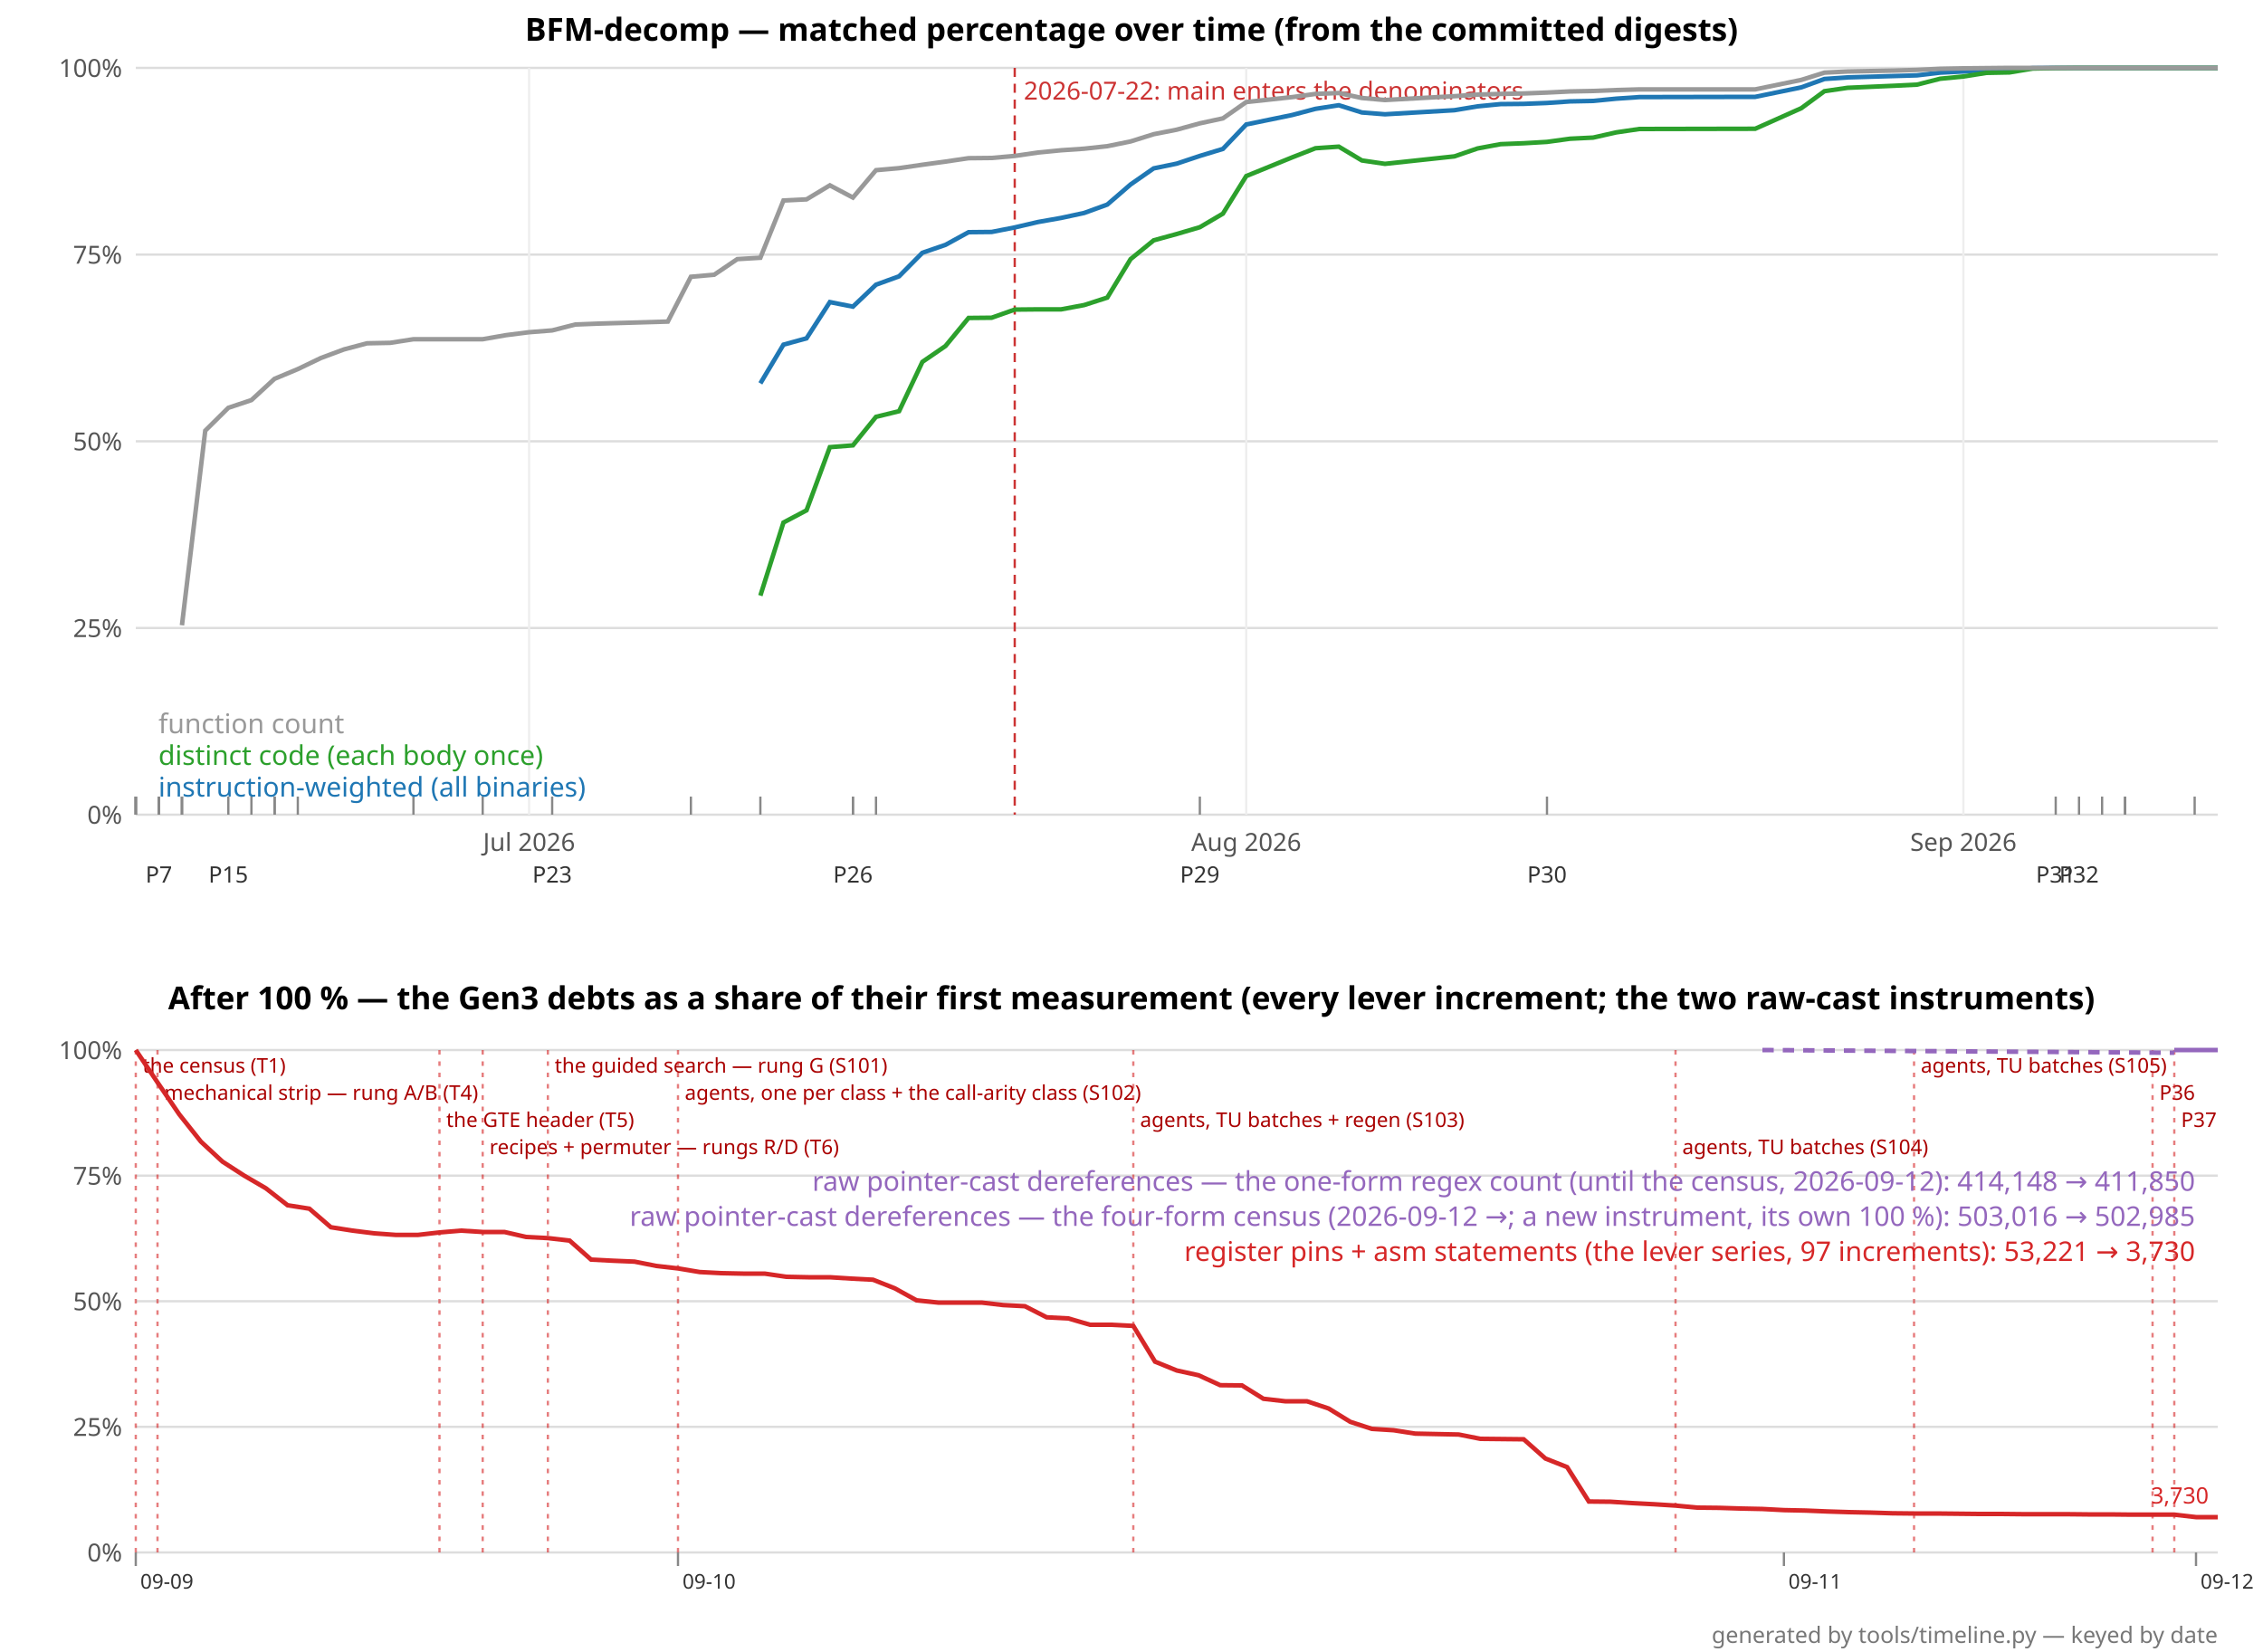
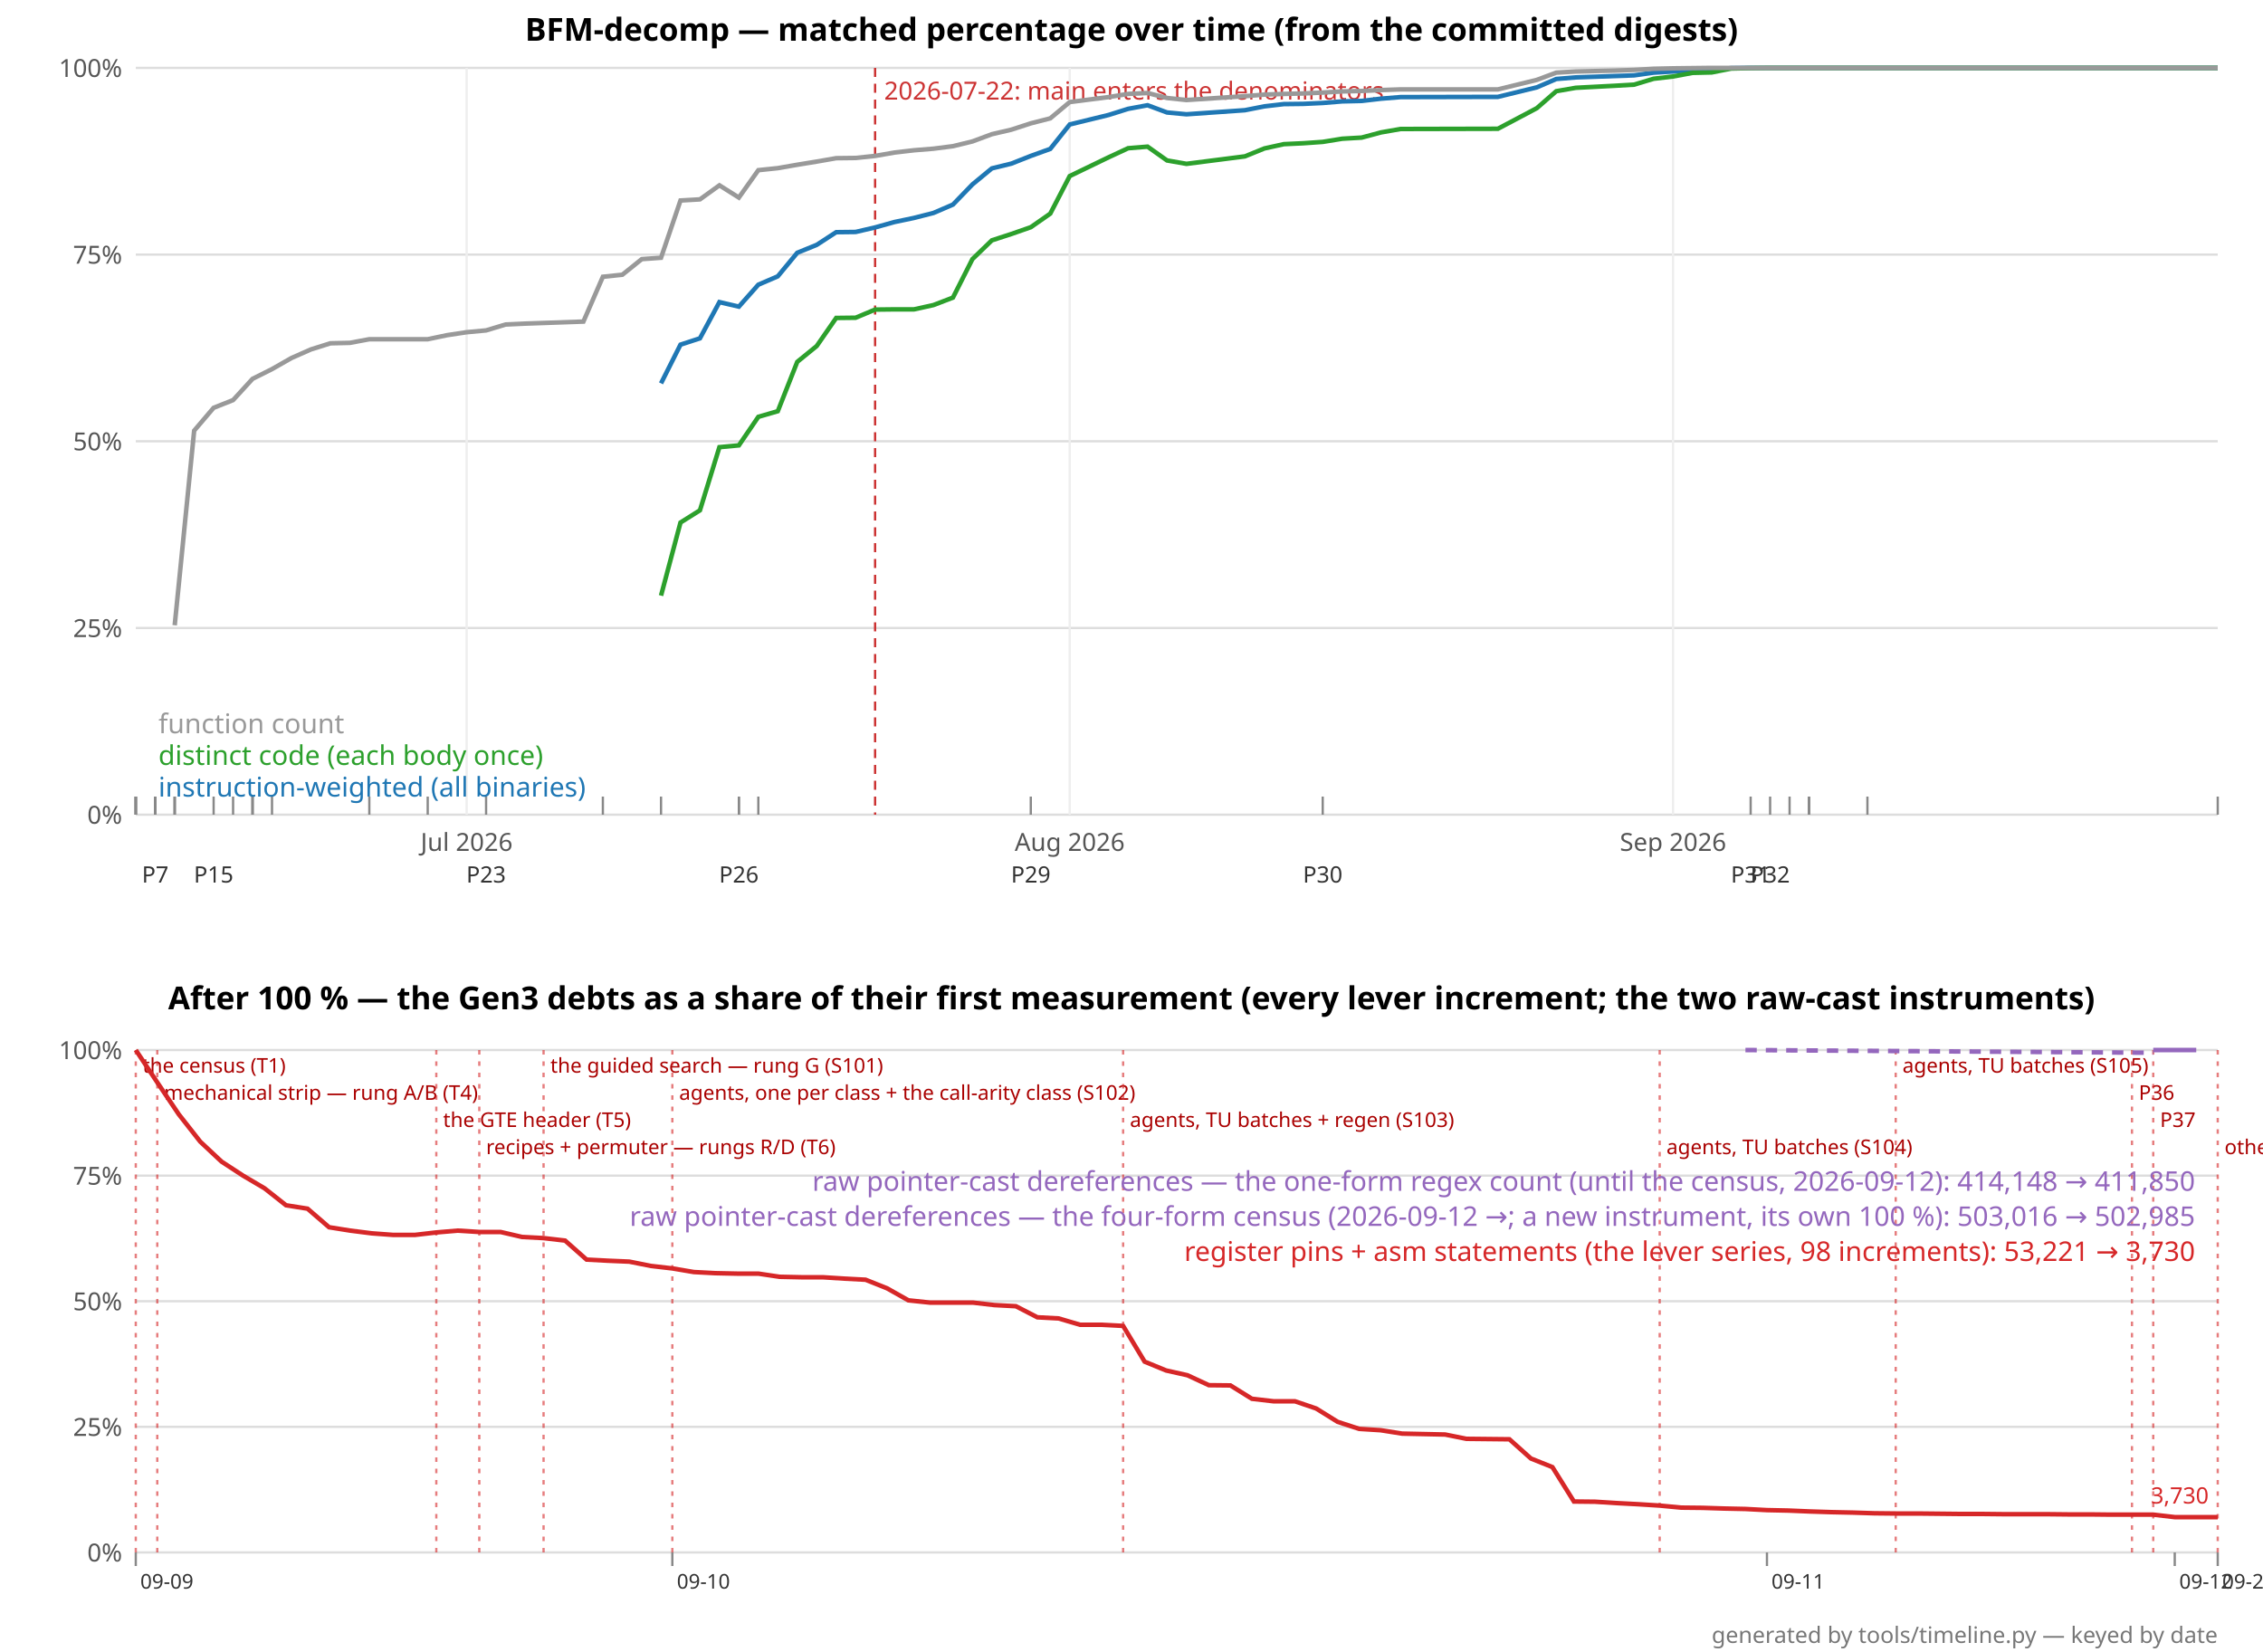
<svg xmlns="http://www.w3.org/2000/svg" width="1000" height="730" viewBox="0 0 1000 730" font-family="sans-serif">
  <rect width="1000" height="730" fill="white" />
  <text x="500" y="18" text-anchor="middle" font-size="14" font-weight="bold">BFM-decomp — matched percentage over time (from the committed digests)</text>
  <line x1="60" y1="360.0" x2="980" y2="360.0" stroke="#ddd" />
  <text x="54" y="364.0" text-anchor="end" font-size="11" fill="#555">0%</text>
  <line x1="60" y1="277.5" x2="980" y2="277.5" stroke="#ddd" />
  <text x="54" y="281.5" text-anchor="end" font-size="11" fill="#555">25%</text>
  <line x1="60" y1="195.0" x2="980" y2="195.0" stroke="#ddd" />
  <text x="54" y="199.0" text-anchor="end" font-size="11" fill="#555">50%</text>
  <line x1="60" y1="112.5" x2="980" y2="112.5" stroke="#ddd" />
  <text x="54" y="116.5" text-anchor="end" font-size="11" fill="#555">75%</text>
  <line x1="60" y1="30.0" x2="980" y2="30.0" stroke="#ddd" />
  <text x="54" y="34.0" text-anchor="end" font-size="11" fill="#555">100%</text>
-   <line x1="233.8" y1="30" x2="233.8" y2="360" stroke="#eee" />
-   <text x="233.8" y="376" text-anchor="middle" font-size="11" fill="#555">Jul 2026</text>
-   <line x1="550.7" y1="30" x2="550.7" y2="360" stroke="#eee" />
-   <text x="550.7" y="376" text-anchor="middle" font-size="11" fill="#555">Aug 2026</text>
-   <line x1="867.6" y1="30" x2="867.6" y2="360" stroke="#eee" />
-   <text x="867.6" y="376" text-anchor="middle" font-size="11" fill="#555">Sep 2026</text>
+   <line x1="206.2" y1="30" x2="206.2" y2="360" stroke="#eee" />
+   <text x="206.2" y="376" text-anchor="middle" font-size="11" fill="#555">Jul 2026</text>
+   <line x1="472.7" y1="30" x2="472.7" y2="360" stroke="#eee" />
+   <text x="472.7" y="376" text-anchor="middle" font-size="11" fill="#555">Aug 2026</text>
+   <line x1="739.3" y1="30" x2="739.3" y2="360" stroke="#eee" />
+   <text x="739.3" y="376" text-anchor="middle" font-size="11" fill="#555">Sep 2026</text>
  <line x1="60.0" y1="360" x2="60.0" y2="352" stroke="#888" />
  <line x1="60.0" y1="360" x2="60.0" y2="352" stroke="#888" />
  <line x1="60.0" y1="360" x2="60.0" y2="352" stroke="#888" />
  <line x1="60.0" y1="360" x2="60.0" y2="352" stroke="#888" />
  <line x1="60.0" y1="360" x2="60.0" y2="352" stroke="#888" />
-   <line x1="70.2" y1="360" x2="70.2" y2="352" stroke="#888" />
-   <line x1="70.2" y1="360" x2="70.2" y2="352" stroke="#888" />
-   <text x="70.2" y="390" text-anchor="middle" font-size="10" fill="#333">P7</text>
-   <line x1="70.2" y1="360" x2="70.2" y2="352" stroke="#888" />
-   <line x1="70.2" y1="360" x2="70.2" y2="352" stroke="#888" />
-   <line x1="80.4" y1="360" x2="80.4" y2="352" stroke="#888" />
-   <line x1="80.4" y1="360" x2="80.4" y2="352" stroke="#888" />
-   <line x1="80.4" y1="360" x2="80.4" y2="352" stroke="#888" />
-   <line x1="100.9" y1="360" x2="100.9" y2="352" stroke="#888" />
-   <text x="100.9" y="390" text-anchor="middle" font-size="10" fill="#333">P15</text>
-   <line x1="111.1" y1="360" x2="111.1" y2="352" stroke="#888" />
-   <line x1="121.3" y1="360" x2="121.3" y2="352" stroke="#888" />
-   <line x1="121.3" y1="360" x2="121.3" y2="352" stroke="#888" />
-   <line x1="121.3" y1="360" x2="121.3" y2="352" stroke="#888" />
-   <line x1="131.6" y1="360" x2="131.6" y2="352" stroke="#888" />
-   <line x1="182.7" y1="360" x2="182.7" y2="352" stroke="#888" />
-   <line x1="213.3" y1="360" x2="213.3" y2="352" stroke="#888" />
-   <line x1="244.0" y1="360" x2="244.0" y2="352" stroke="#888" />
-   <text x="244.0" y="390" text-anchor="middle" font-size="10" fill="#333">P23</text>
-   <line x1="305.3" y1="360" x2="305.3" y2="352" stroke="#888" />
-   <line x1="336.0" y1="360" x2="336.0" y2="352" stroke="#888" />
-   <line x1="376.9" y1="360" x2="376.9" y2="352" stroke="#888" />
-   <text x="376.9" y="390" text-anchor="middle" font-size="10" fill="#333">P26</text>
-   <line x1="376.9" y1="360" x2="376.9" y2="352" stroke="#888" />
-   <line x1="387.1" y1="360" x2="387.1" y2="352" stroke="#888" />
-   <line x1="530.2" y1="360" x2="530.2" y2="352" stroke="#888" />
-   <text x="530.2" y="390" text-anchor="middle" font-size="10" fill="#333">P29</text>
-   <line x1="683.6" y1="360" x2="683.6" y2="352" stroke="#888" />
-   <text x="683.6" y="390" text-anchor="middle" font-size="10" fill="#333">P30</text>
-   <line x1="908.4" y1="360" x2="908.4" y2="352" stroke="#888" />
-   <text x="908.4" y="390" text-anchor="middle" font-size="10" fill="#333">P31</text>
-   <line x1="918.7" y1="360" x2="918.7" y2="352" stroke="#888" />
-   <text x="918.7" y="390" text-anchor="middle" font-size="10" fill="#333">P32</text>
-   <line x1="928.9" y1="360" x2="928.9" y2="352" stroke="#888" />
-   <line x1="939.1" y1="360" x2="939.1" y2="352" stroke="#888" />
-   <line x1="939.1" y1="360" x2="939.1" y2="352" stroke="#888" />
-   <line x1="939.1" y1="360" x2="939.1" y2="352" stroke="#888" />
-   <line x1="969.8" y1="360" x2="969.8" y2="352" stroke="#888" />
-   <line x1="448.4" y1="30" x2="448.4" y2="360" stroke="#c33" stroke-dasharray="4,3" />
-   <text x="452.4" y="44" font-size="11" fill="#c33">2026-07-22: main enters the denominators</text>
-   <polyline fill="none" stroke="#1f77b4" stroke-width="2" points="336.0,169.4 346.2,152.3 356.4,149.5 366.7,133.5 376.9,135.5 387.1,125.8 397.3,122.1 407.6,111.7 417.8,108.2 428.0,102.6 438.2,102.5 448.4,100.5 458.7,98.1 468.9,96.3 479.1,94.1 489.3,90.4 499.6,81.5 509.8,74.4 520.0,72.3 530.2,68.9 540.4,65.8 550.7,55.0 571.1,50.8 581.3,48.1 591.6,46.5 601.8,49.7 612.0,50.5 642.7,48.7 652.9,47.0 663.1,46.0 673.3,45.9 683.6,45.5 693.8,44.8 704.0,44.6 714.2,43.6 724.4,42.9 775.6,42.8 796.0,38.6 806.2,34.9 816.4,34.2 836.9,33.6 847.1,33.3 857.3,32.1 867.6,31.6 877.8,31.0 888.0,30.9 898.2,30.1 908.4,30.0 918.7,30.0 928.9,30.0 939.1,30.0 949.3,30.0 959.6,30.0 969.8,30.0 980.0,30.0" />
+   <line x1="68.6" y1="360" x2="68.6" y2="352" stroke="#888" />
+   <line x1="68.6" y1="360" x2="68.6" y2="352" stroke="#888" />
+   <text x="68.6" y="390" text-anchor="middle" font-size="10" fill="#333">P7</text>
+   <line x1="68.6" y1="360" x2="68.6" y2="352" stroke="#888" />
+   <line x1="68.6" y1="360" x2="68.6" y2="352" stroke="#888" />
+   <line x1="77.2" y1="360" x2="77.2" y2="352" stroke="#888" />
+   <line x1="77.2" y1="360" x2="77.2" y2="352" stroke="#888" />
+   <line x1="77.2" y1="360" x2="77.2" y2="352" stroke="#888" />
+   <line x1="94.4" y1="360" x2="94.4" y2="352" stroke="#888" />
+   <text x="94.4" y="390" text-anchor="middle" font-size="10" fill="#333">P15</text>
+   <line x1="103.0" y1="360" x2="103.0" y2="352" stroke="#888" />
+   <line x1="111.6" y1="360" x2="111.6" y2="352" stroke="#888" />
+   <line x1="111.6" y1="360" x2="111.6" y2="352" stroke="#888" />
+   <line x1="111.6" y1="360" x2="111.6" y2="352" stroke="#888" />
+   <line x1="120.2" y1="360" x2="120.2" y2="352" stroke="#888" />
+   <line x1="163.2" y1="360" x2="163.2" y2="352" stroke="#888" />
+   <line x1="189.0" y1="360" x2="189.0" y2="352" stroke="#888" />
+   <line x1="214.8" y1="360" x2="214.8" y2="352" stroke="#888" />
+   <text x="214.8" y="390" text-anchor="middle" font-size="10" fill="#333">P23</text>
+   <line x1="266.4" y1="360" x2="266.4" y2="352" stroke="#888" />
+   <line x1="292.1" y1="360" x2="292.1" y2="352" stroke="#888" />
+   <line x1="326.5" y1="360" x2="326.5" y2="352" stroke="#888" />
+   <text x="326.5" y="390" text-anchor="middle" font-size="10" fill="#333">P26</text>
+   <line x1="326.5" y1="360" x2="326.5" y2="352" stroke="#888" />
+   <line x1="335.1" y1="360" x2="335.1" y2="352" stroke="#888" />
+   <line x1="455.5" y1="360" x2="455.5" y2="352" stroke="#888" />
+   <text x="455.5" y="390" text-anchor="middle" font-size="10" fill="#333">P29</text>
+   <line x1="584.5" y1="360" x2="584.5" y2="352" stroke="#888" />
+   <text x="584.5" y="390" text-anchor="middle" font-size="10" fill="#333">P30</text>
+   <line x1="773.6" y1="360" x2="773.6" y2="352" stroke="#888" />
+   <text x="773.6" y="390" text-anchor="middle" font-size="10" fill="#333">P31</text>
+   <line x1="782.2" y1="360" x2="782.2" y2="352" stroke="#888" />
+   <text x="782.2" y="390" text-anchor="middle" font-size="10" fill="#333">P32</text>
+   <line x1="790.8" y1="360" x2="790.8" y2="352" stroke="#888" />
+   <line x1="799.4" y1="360" x2="799.4" y2="352" stroke="#888" />
+   <line x1="799.4" y1="360" x2="799.4" y2="352" stroke="#888" />
+   <line x1="799.4" y1="360" x2="799.4" y2="352" stroke="#888" />
+   <line x1="825.2" y1="360" x2="825.2" y2="352" stroke="#888" />
+   <line x1="980.0" y1="360" x2="980.0" y2="352" stroke="#888" />
+   <line x1="386.7" y1="30" x2="386.7" y2="360" stroke="#c33" stroke-dasharray="4,3" />
+   <text x="390.7" y="44" font-size="11" fill="#c33">2026-07-22: main enters the denominators</text>
+   <polyline fill="none" stroke="#1f77b4" stroke-width="2" points="292.1,169.4 300.7,152.3 309.3,149.5 317.9,133.5 326.5,135.5 335.1,125.8 343.7,122.1 352.3,111.7 360.9,108.2 369.5,102.6 378.1,102.5 386.7,100.5 395.3,98.1 403.9,96.3 412.5,94.1 421.1,90.4 429.7,81.5 438.3,74.4 446.9,72.3 455.5,68.9 464.1,65.8 472.7,55.0 489.9,50.8 498.5,48.1 507.1,46.5 515.7,49.7 524.3,50.5 550.1,48.7 558.7,47.0 567.3,46.0 575.9,45.9 584.5,45.5 593.1,44.8 601.7,44.6 610.3,43.6 618.9,42.9 661.9,42.8 679.1,38.6 687.7,34.9 696.3,34.2 713.5,33.6 722.1,33.3 730.7,32.1 739.3,31.6 747.9,31.0 756.4,30.9 765.0,30.1 773.6,30.0 782.2,30.0 790.8,30.0 799.4,30.0 808.0,30.0 816.6,30.0 825.2,30.0 833.8,30.0 980.0,30.0" />
  <text x="70" y="352" font-size="12" fill="#1f77b4">instruction-weighted (all binaries)</text>
-   <polyline fill="none" stroke="#2ca02c" stroke-width="2" points="336.0,263.2 346.2,230.9 356.4,225.5 366.7,197.6 376.9,196.8 387.1,184.2 397.3,181.7 407.6,159.9 417.8,152.9 428.0,140.5 438.2,140.4 448.4,136.8 458.7,136.7 468.9,136.7 479.1,134.8 489.3,131.5 499.6,114.5 509.8,106.2 520.0,103.4 530.2,100.4 540.4,94.4 550.7,77.8 571.1,69.5 581.3,65.5 591.6,64.8 601.8,70.9 612.0,72.4 642.7,69.1 652.9,65.6 663.1,63.7 673.3,63.3 683.6,62.7 693.8,61.3 704.0,60.8 714.2,58.5 724.4,57.0 775.6,56.9 796.0,47.8 806.2,40.3 816.4,38.8 836.9,37.9 847.1,37.4 857.3,34.8 867.6,33.8 877.8,32.2 888.0,32.0 898.2,30.3 908.4,30.1 918.7,30.0 928.9,30.0 939.1,30.0 949.3,30.0 959.6,30.0 969.8,30.0 980.0,30.0" />
+   <polyline fill="none" stroke="#2ca02c" stroke-width="2" points="292.1,263.2 300.7,230.9 309.3,225.5 317.9,197.6 326.5,196.8 335.1,184.2 343.7,181.7 352.3,159.9 360.9,152.9 369.5,140.5 378.1,140.4 386.7,136.8 395.3,136.7 403.9,136.7 412.5,134.8 421.1,131.5 429.7,114.5 438.3,106.2 446.9,103.4 455.5,100.4 464.1,94.4 472.7,77.8 489.9,69.5 498.5,65.5 507.1,64.8 515.7,70.9 524.3,72.4 550.1,69.1 558.7,65.6 567.3,63.7 575.9,63.3 584.5,62.7 593.1,61.3 601.7,60.8 610.3,58.5 618.9,57.0 661.9,56.9 679.1,47.8 687.7,40.3 696.3,38.8 713.5,37.9 722.1,37.4 730.7,34.8 739.3,33.8 747.9,32.2 756.4,32.0 765.0,30.3 773.6,30.1 782.2,30.0 790.8,30.0 799.4,30.0 808.0,30.0 816.6,30.0 825.2,30.0 833.8,30.0 980.0,30.0" />
  <text x="70" y="338" font-size="12" fill="#2ca02c">distinct code (each body once)</text>
-   <polyline fill="none" stroke="#999" stroke-width="2" points="80.4,276.3 90.7,190.3 100.9,180.2 111.1,176.8 121.3,167.4 131.6,163.1 141.8,158.2 152.0,154.4 162.2,151.7 172.4,151.5 182.7,149.9 213.3,149.9 223.6,148.1 233.8,146.8 244.0,146.0 254.2,143.4 264.4,143.0 295.1,142.1 305.3,122.3 315.6,121.4 325.8,114.5 336.0,113.9 346.2,88.6 356.4,88.1 366.7,81.9 376.9,87.3 387.1,75.2 397.3,74.3 407.6,72.8 417.8,71.4 428.0,69.9 438.2,69.8 448.4,68.9 458.7,67.4 468.9,66.4 479.1,65.7 489.3,64.6 499.6,62.5 509.8,59.3 520.0,57.3 530.2,54.5 540.4,52.3 550.7,45.1 571.1,42.9 581.3,41.5 591.6,41.1 601.8,43.3 612.0,44.2 642.7,42.5 652.9,41.8 663.1,41.5 673.3,41.3 683.6,40.9 693.8,40.4 704.0,40.2 714.2,39.8 724.4,39.5 775.6,39.5 796.0,35.3 806.2,32.1 816.4,31.6 836.9,31.2 847.1,30.9 857.3,30.4 867.6,30.2 877.8,30.1 888.0,30.0 898.2,30.0 908.4,30.0 918.7,30.0 928.9,30.0 939.1,30.0 949.3,30.0 959.6,30.0 969.8,30.0 980.0,30.0" />
+   <polyline fill="none" stroke="#999" stroke-width="2" points="77.2,276.3 85.8,190.3 94.4,180.2 103.0,176.8 111.6,167.4 120.2,163.1 128.8,158.2 137.4,154.4 146.0,151.7 154.6,151.5 163.2,149.9 189.0,149.9 197.6,148.1 206.2,146.8 214.8,146.0 223.4,143.4 232.0,143.0 257.8,142.1 266.4,122.3 275.0,121.4 283.6,114.5 292.1,113.9 300.7,88.6 309.3,88.1 317.9,81.9 326.5,87.3 335.1,75.2 343.7,74.3 352.3,72.8 360.9,71.4 369.5,69.9 378.1,69.8 386.7,68.9 395.3,67.4 403.9,66.4 412.5,65.7 421.1,64.6 429.7,62.5 438.3,59.3 446.9,57.3 455.5,54.5 464.1,52.3 472.7,45.1 489.9,42.9 498.5,41.5 507.1,41.1 515.7,43.3 524.3,44.2 550.1,42.5 558.7,41.8 567.3,41.5 575.9,41.3 584.5,40.9 593.1,40.4 601.7,40.2 610.3,39.8 618.9,39.5 661.9,39.5 679.1,35.3 687.7,32.1 696.3,31.6 713.5,31.2 722.1,30.9 730.7,30.4 739.3,30.2 747.9,30.1 756.4,30.0 765.0,30.0 773.6,30.0 782.2,30.0 790.8,30.0 799.4,30.0 808.0,30.0 816.6,30.0 825.2,30.0 833.8,30.0 980.0,30.0" />
  <text x="70" y="324" font-size="12" fill="#999">function count</text>
  <text x="500" y="446" text-anchor="middle" font-size="14" font-weight="bold">After 100 % — the Gen3 debts as a share of their first measurement (every lever increment; the two raw-cast instruments)</text>
  <line x1="60" y1="686.0" x2="980" y2="686.0" stroke="#ddd" />
  <text x="54" y="690.0" text-anchor="end" font-size="11" fill="#555">0%</text>
  <line x1="60" y1="630.5" x2="980" y2="630.5" stroke="#ddd" />
  <text x="54" y="634.5" text-anchor="end" font-size="11" fill="#555">25%</text>
  <line x1="60" y1="575.0" x2="980" y2="575.0" stroke="#ddd" />
  <text x="54" y="579.0" text-anchor="end" font-size="11" fill="#555">50%</text>
  <line x1="60" y1="519.5" x2="980" y2="519.5" stroke="#ddd" />
  <text x="54" y="523.5" text-anchor="end" font-size="11" fill="#555">75%</text>
  <line x1="60" y1="464.0" x2="980" y2="464.0" stroke="#ddd" />
  <text x="54" y="468.0" text-anchor="end" font-size="11" fill="#555">100%</text>
  <line x1="60.0" y1="464" x2="60.0" y2="686" stroke="#d62728" stroke-dasharray="2,3" opacity="0.6" />
  <text x="63.0" y="474" font-size="9" fill="#a00">the census (T1)</text>
-   <line x1="69.6" y1="464" x2="69.6" y2="686" stroke="#d62728" stroke-dasharray="2,3" opacity="0.6" />
-   <text x="72.6" y="486" font-size="9" fill="#a00">mechanical strip — rung A/B (T4)</text>
-   <line x1="194.2" y1="464" x2="194.2" y2="686" stroke="#d62728" stroke-dasharray="2,3" opacity="0.6" />
-   <text x="197.2" y="498" font-size="9" fill="#a00">the GTE header (T5)</text>
-   <line x1="213.3" y1="464" x2="213.3" y2="686" stroke="#d62728" stroke-dasharray="2,3" opacity="0.6" />
-   <text x="216.3" y="510" font-size="9" fill="#a00">recipes + permuter — rungs R/D (T6)</text>
-   <line x1="242.1" y1="464" x2="242.1" y2="686" stroke="#d62728" stroke-dasharray="2,3" opacity="0.6" />
-   <text x="245.1" y="474" font-size="9" fill="#a00">the guided search — rung G (S101)</text>
-   <line x1="299.6" y1="464" x2="299.6" y2="686" stroke="#d62728" stroke-dasharray="2,3" opacity="0.6" />
-   <text x="302.6" y="486" font-size="9" fill="#a00">agents, one per class + the call-arity class (S102)</text>
-   <line x1="500.8" y1="464" x2="500.8" y2="686" stroke="#d62728" stroke-dasharray="2,3" opacity="0.6" />
-   <text x="503.8" y="498" font-size="9" fill="#a00">agents, TU batches + regen (S103)</text>
-   <line x1="740.4" y1="464" x2="740.4" y2="686" stroke="#d62728" stroke-dasharray="2,3" opacity="0.6" />
-   <text x="743.4" y="510" font-size="9" fill="#a00">agents, TU batches (S104)</text>
-   <line x1="845.8" y1="464" x2="845.8" y2="686" stroke="#d62728" stroke-dasharray="2,3" opacity="0.6" />
-   <text x="848.8" y="474" font-size="9" fill="#a00">agents, TU batches (S105)</text>
-   <line x1="951.2" y1="464" x2="951.2" y2="686" stroke="#d62728" stroke-dasharray="2,3" opacity="0.6" />
-   <text x="954.2" y="486" font-size="9" fill="#a00">P36</text>
-   <line x1="960.8" y1="464" x2="960.8" y2="686" stroke="#d62728" stroke-dasharray="2,3" opacity="0.6" />
-   <text x="963.8" y="498" font-size="9" fill="#a00">P37</text>
+   <line x1="69.5" y1="464" x2="69.5" y2="686" stroke="#d62728" stroke-dasharray="2,3" opacity="0.6" />
+   <text x="72.5" y="486" font-size="9" fill="#a00">mechanical strip — rung A/B (T4)</text>
+   <line x1="192.8" y1="464" x2="192.8" y2="686" stroke="#d62728" stroke-dasharray="2,3" opacity="0.6" />
+   <text x="195.8" y="498" font-size="9" fill="#a00">the GTE header (T5)</text>
+   <line x1="211.8" y1="464" x2="211.8" y2="686" stroke="#d62728" stroke-dasharray="2,3" opacity="0.6" />
+   <text x="214.8" y="510" font-size="9" fill="#a00">recipes + permuter — rungs R/D (T6)</text>
+   <line x1="240.2" y1="464" x2="240.2" y2="686" stroke="#d62728" stroke-dasharray="2,3" opacity="0.6" />
+   <text x="243.2" y="474" font-size="9" fill="#a00">the guided search — rung G (S101)</text>
+   <line x1="297.1" y1="464" x2="297.1" y2="686" stroke="#d62728" stroke-dasharray="2,3" opacity="0.6" />
+   <text x="300.1" y="486" font-size="9" fill="#a00">agents, one per class + the call-arity class (S102)</text>
+   <line x1="496.3" y1="464" x2="496.3" y2="686" stroke="#d62728" stroke-dasharray="2,3" opacity="0.6" />
+   <text x="499.3" y="498" font-size="9" fill="#a00">agents, TU batches + regen (S103)</text>
+   <line x1="733.4" y1="464" x2="733.4" y2="686" stroke="#d62728" stroke-dasharray="2,3" opacity="0.6" />
+   <text x="736.4" y="510" font-size="9" fill="#a00">agents, TU batches (S104)</text>
+   <line x1="837.7" y1="464" x2="837.7" y2="686" stroke="#d62728" stroke-dasharray="2,3" opacity="0.6" />
+   <text x="840.7" y="474" font-size="9" fill="#a00">agents, TU batches (S105)</text>
+   <line x1="942.1" y1="464" x2="942.1" y2="686" stroke="#d62728" stroke-dasharray="2,3" opacity="0.6" />
+   <text x="945.1" y="486" font-size="9" fill="#a00">P36</text>
+   <line x1="951.5" y1="464" x2="951.5" y2="686" stroke="#d62728" stroke-dasharray="2,3" opacity="0.6" />
+   <text x="954.5" y="498" font-size="9" fill="#a00">P37</text>
+   <line x1="980.0" y1="464" x2="980.0" y2="686" stroke="#d62728" stroke-dasharray="2,3" opacity="0.6" />
+   <text x="983.0" y="510" font-size="9" fill="#a00">other</text>
  <line x1="60.0" y1="686" x2="60.0" y2="692" stroke="#888" />
  <text x="62.0" y="702" font-size="9" fill="#333">09-09</text>
-   <line x1="299.6" y1="686" x2="299.6" y2="692" stroke="#888" />
-   <text x="301.6" y="702" font-size="9" fill="#333">09-10</text>
-   <line x1="788.3" y1="686" x2="788.3" y2="692" stroke="#888" />
-   <text x="790.3" y="702" font-size="9" fill="#333">09-11</text>
-   <line x1="970.4" y1="686" x2="970.4" y2="692" stroke="#888" />
-   <text x="972.4" y="702" font-size="9" fill="#333">09-12</text>
-   <polyline fill="none" stroke="#d62728" stroke-width="2" points="60.0,464.0 69.6,478.3 79.2,492.4 88.8,504.5 98.3,513.3 107.9,519.5 117.5,525.1 127.1,532.6 136.7,534.1 146.2,542.3 155.8,543.8 165.4,545.0 175.0,545.7 184.6,545.7 194.2,544.6 203.8,543.8 213.3,544.4 222.9,544.4 232.5,546.6 242.1,547.1 251.7,548.2 261.2,556.6 270.8,557.1 280.4,557.5 290.0,559.4 299.6,560.5 309.2,562.1 318.8,562.6 328.3,562.8 337.9,562.8 347.5,564.2 357.1,564.4 366.7,564.4 376.2,565.0 385.8,565.5 395.4,569.3 405.0,574.6 414.6,575.6 424.2,575.6 433.8,575.6 443.3,576.7 452.9,577.2 462.5,582.1 472.1,582.6 481.7,585.4 491.2,585.4 500.8,585.9 510.4,601.7 520.0,605.6 529.6,607.7 539.2,612.1 548.8,612.2 558.3,618.1 567.9,619.2 577.5,619.2 587.1,622.4 596.7,628.3 606.2,631.4 615.8,632.0 625.4,633.5 635.0,633.7 644.6,633.9 654.2,635.8 663.8,635.9 673.3,636.0 682.9,644.5 692.5,648.3 702.1,663.5 711.7,663.6 721.2,664.2 730.8,664.7 740.4,665.3 750.0,666.2 759.6,666.3 769.2,666.6 778.8,666.8 788.3,667.3 797.9,667.5 807.5,667.9 817.1,668.2 826.7,668.4 836.2,668.7 845.8,668.8 855.4,668.8 865.0,668.9 874.6,669.0 884.2,669.0 893.8,669.1 903.3,669.1 912.9,669.1 922.5,669.2 932.1,669.2 941.7,669.3 951.2,669.3 960.8,669.3 970.4,670.4 980.0,670.4" />
+   <line x1="297.1" y1="686" x2="297.1" y2="692" stroke="#888" />
+   <text x="299.1" y="702" font-size="9" fill="#333">09-10</text>
+   <line x1="780.8" y1="686" x2="780.8" y2="692" stroke="#888" />
+   <text x="782.8" y="702" font-size="9" fill="#333">09-11</text>
+   <line x1="961.0" y1="686" x2="961.0" y2="692" stroke="#888" />
+   <text x="963.0" y="702" font-size="9" fill="#333">09-12</text>
+   <line x1="980.0" y1="686" x2="980.0" y2="692" stroke="#888" />
+   <text x="982.0" y="702" font-size="9" fill="#333">09-29</text>
+   <polyline fill="none" stroke="#d62728" stroke-width="2" points="60.0,464.0 69.5,478.3 79.0,492.4 88.5,504.5 97.9,513.3 107.4,519.5 116.9,525.1 126.4,532.6 135.9,534.1 145.4,542.3 154.8,543.8 164.3,545.0 173.8,545.7 183.3,545.7 192.8,544.6 202.3,543.8 211.8,544.4 221.2,544.4 230.7,546.6 240.2,547.1 249.7,548.2 259.2,556.6 268.7,557.1 278.1,557.5 287.6,559.4 297.1,560.5 306.6,562.1 316.1,562.6 325.6,562.8 335.1,562.8 344.5,564.2 354.0,564.4 363.5,564.4 373.0,565.0 382.5,565.5 392.0,569.3 401.4,574.6 410.9,575.6 420.4,575.6 429.9,575.6 439.4,576.7 448.9,577.2 458.4,582.1 467.8,582.6 477.3,585.4 486.8,585.4 496.3,585.9 505.8,601.7 515.3,605.6 524.7,607.7 534.2,612.1 543.7,612.2 553.2,618.1 562.7,619.2 572.2,619.2 581.6,622.4 591.1,628.3 600.6,631.4 610.1,632.0 619.6,633.5 629.1,633.7 638.6,633.9 648.0,635.8 657.5,635.9 667.0,636.0 676.5,644.5 686.0,648.3 695.5,663.5 704.9,663.6 714.4,664.2 723.9,664.7 733.4,665.3 742.9,666.2 752.4,666.3 761.9,666.6 771.3,666.8 780.8,667.3 790.3,667.5 799.8,667.9 809.3,668.2 818.8,668.4 828.2,668.7 837.7,668.8 847.2,668.8 856.7,668.9 866.2,669.0 875.7,669.0 885.2,669.1 894.6,669.1 904.1,669.1 913.6,669.2 923.1,669.2 932.6,669.3 942.1,669.3 951.5,669.3 961.0,670.4 970.5,670.4 980.0,670.4" />
  <text x="976.0" y="664.4" text-anchor="end" font-size="10" fill="#d62728">3,730</text>
-   <text x="970" y="557.2" text-anchor="end" font-size="12" fill="#d62728">register pins + asm statements (the lever series, 97 increments): 53,221 → 3,730</text>
-   <polyline fill="none" stroke="#9467bd" stroke-width="2" stroke-dasharray="5,4" points="778.8,464.0 960.8,465.2" />
+   <text x="970" y="557.2" text-anchor="end" font-size="12" fill="#d62728">register pins + asm statements (the lever series, 98 increments): 53,221 → 3,730</text>
+   <polyline fill="none" stroke="#9467bd" stroke-width="2" stroke-dasharray="5,4" points="771.3,464.0 951.5,465.2" />
  <text x="970" y="526.2" text-anchor="end" font-size="12" fill="#9467bd">raw pointer-cast dereferences — the one-form regex count (until the census, 2026-09-12): 414,148 → 411,850</text>
-   <polyline fill="none" stroke="#9467bd" stroke-width="2" stroke-dasharray="" points="960.8,464.0 980.0,464.0 980.0,464.0 980.0,464.0" />
+   <polyline fill="none" stroke="#9467bd" stroke-width="2" stroke-dasharray="" points="951.5,464.0 970.5,464.0 970.5,464.0 970.5,464.0" />
  <text x="970" y="541.7" text-anchor="end" font-size="12" fill="#9467bd">raw pointer-cast dereferences — the four-form census (2026-09-12 →; a new instrument, its own 100 %): 503,016 → 502,985</text>
  <text x="980" y="726" text-anchor="end" font-size="10" fill="#777">generated by tools/timeline.py — keyed by date</text>
</svg>
